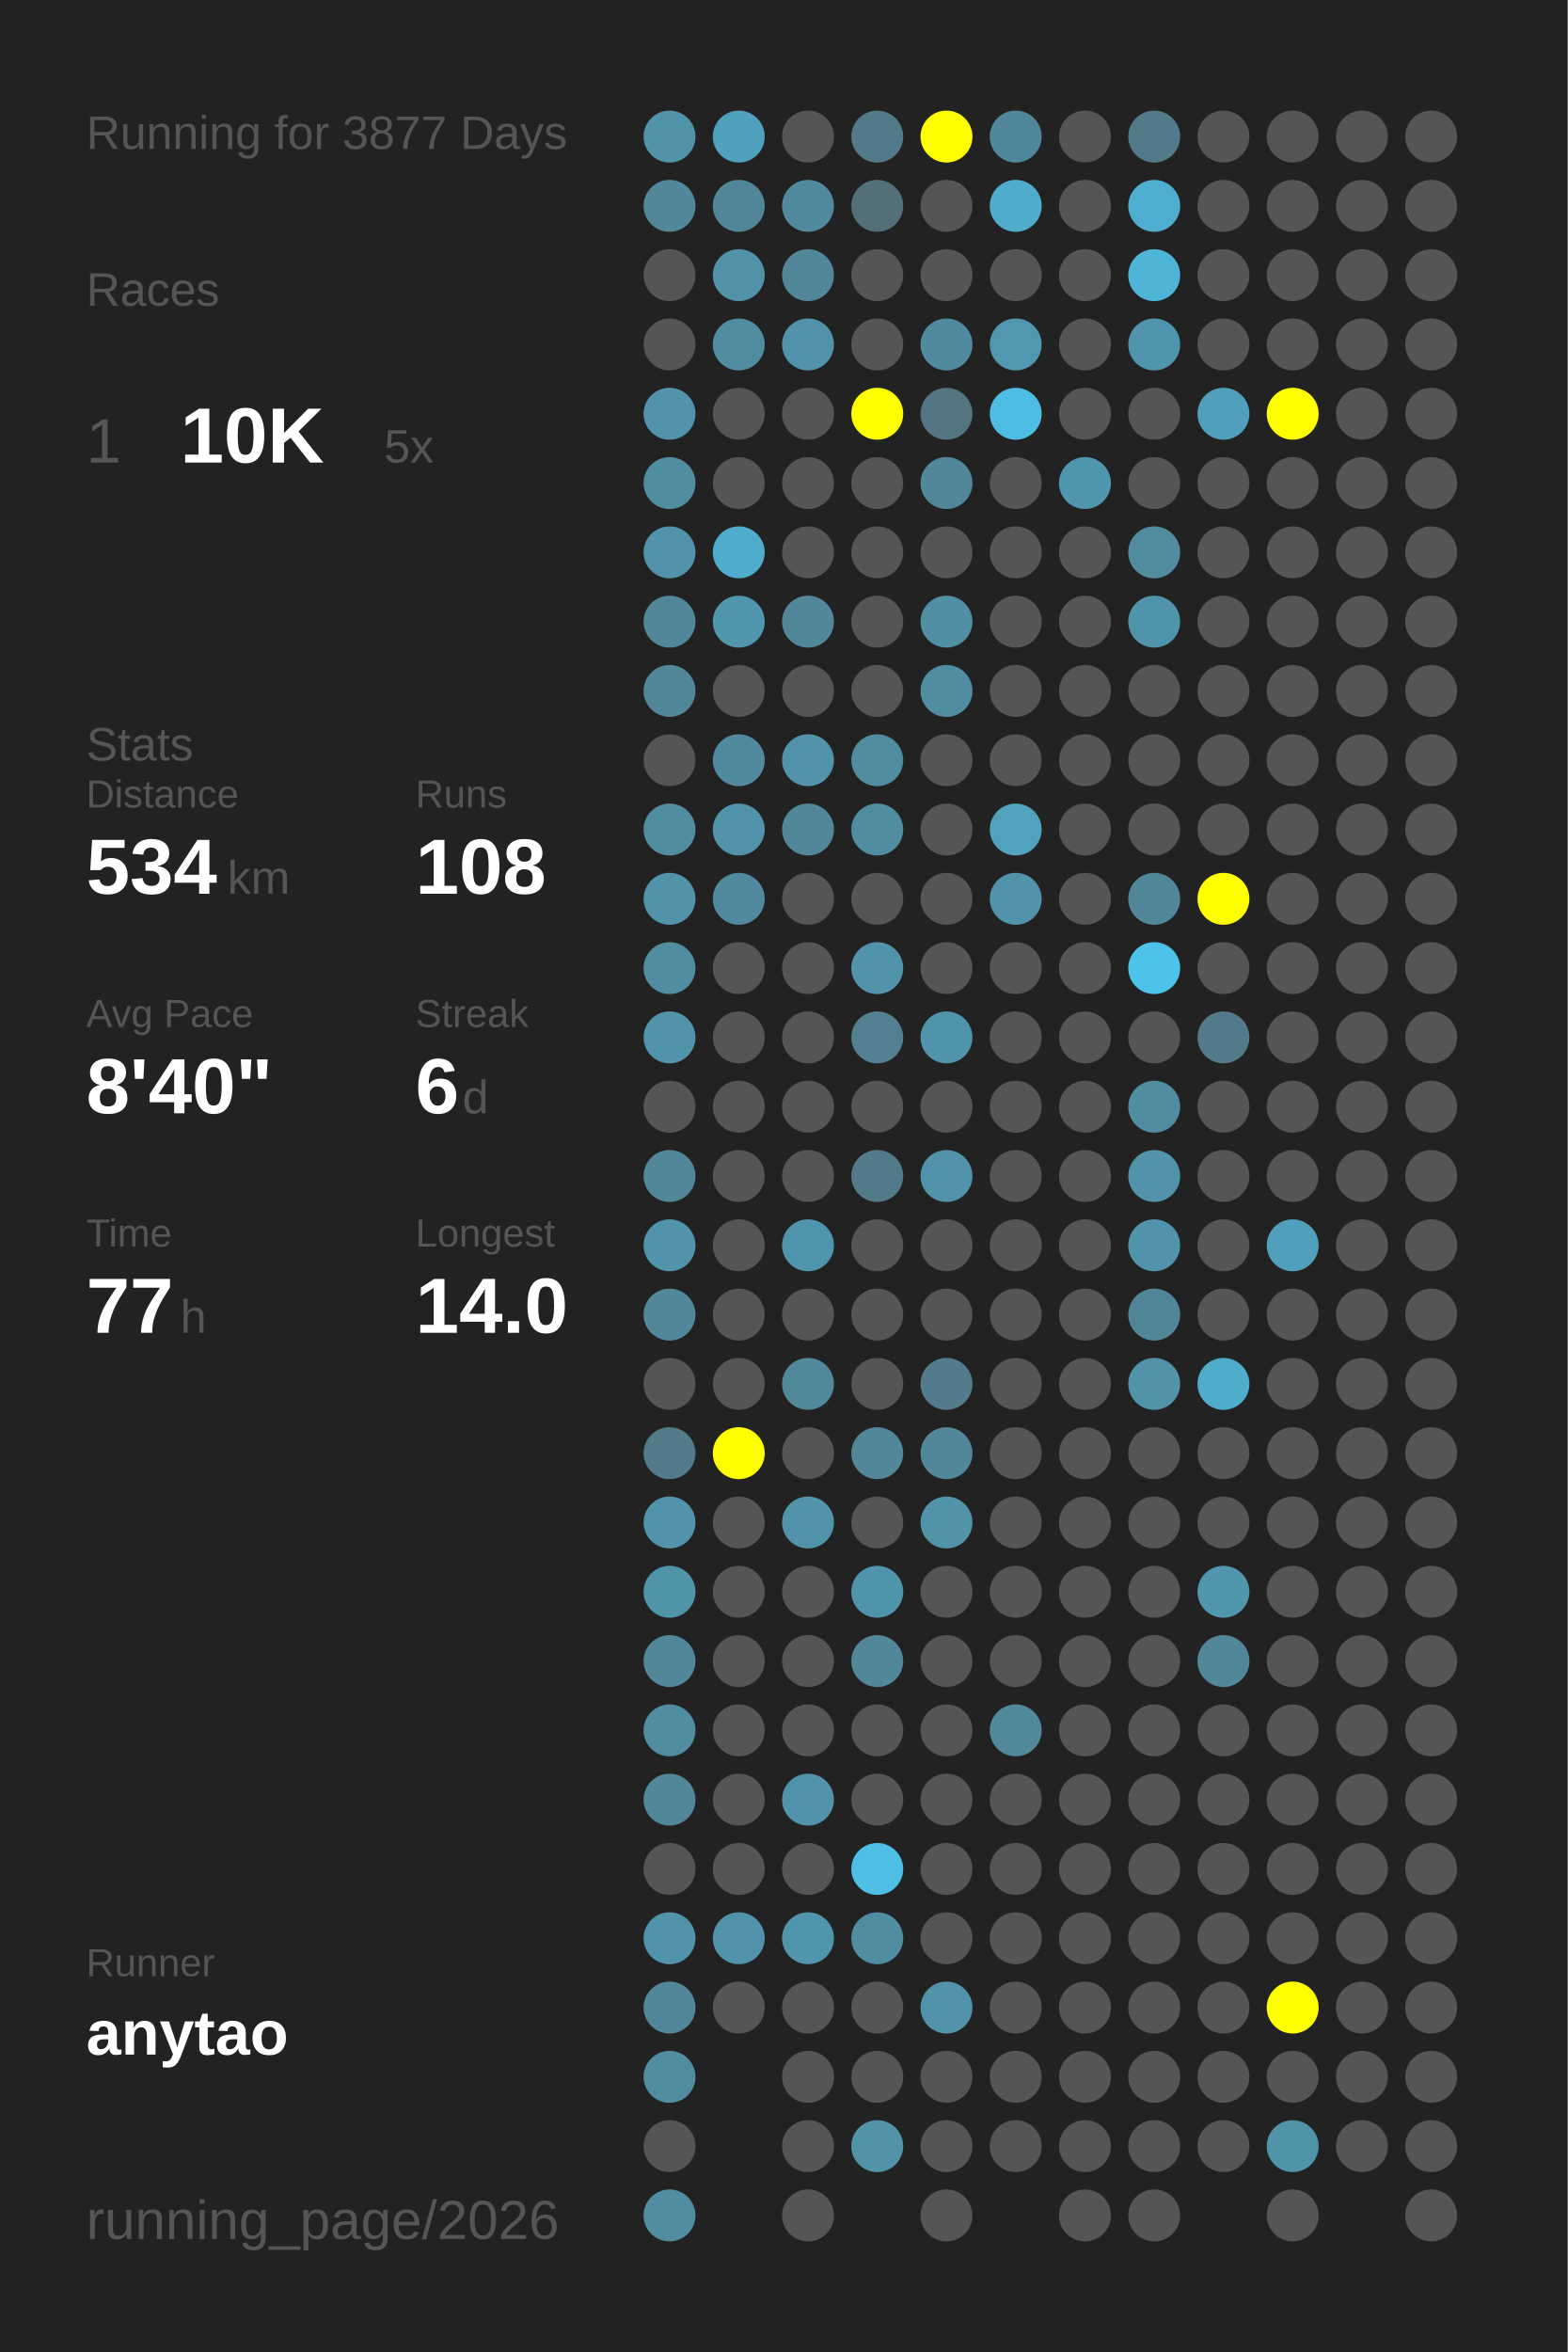
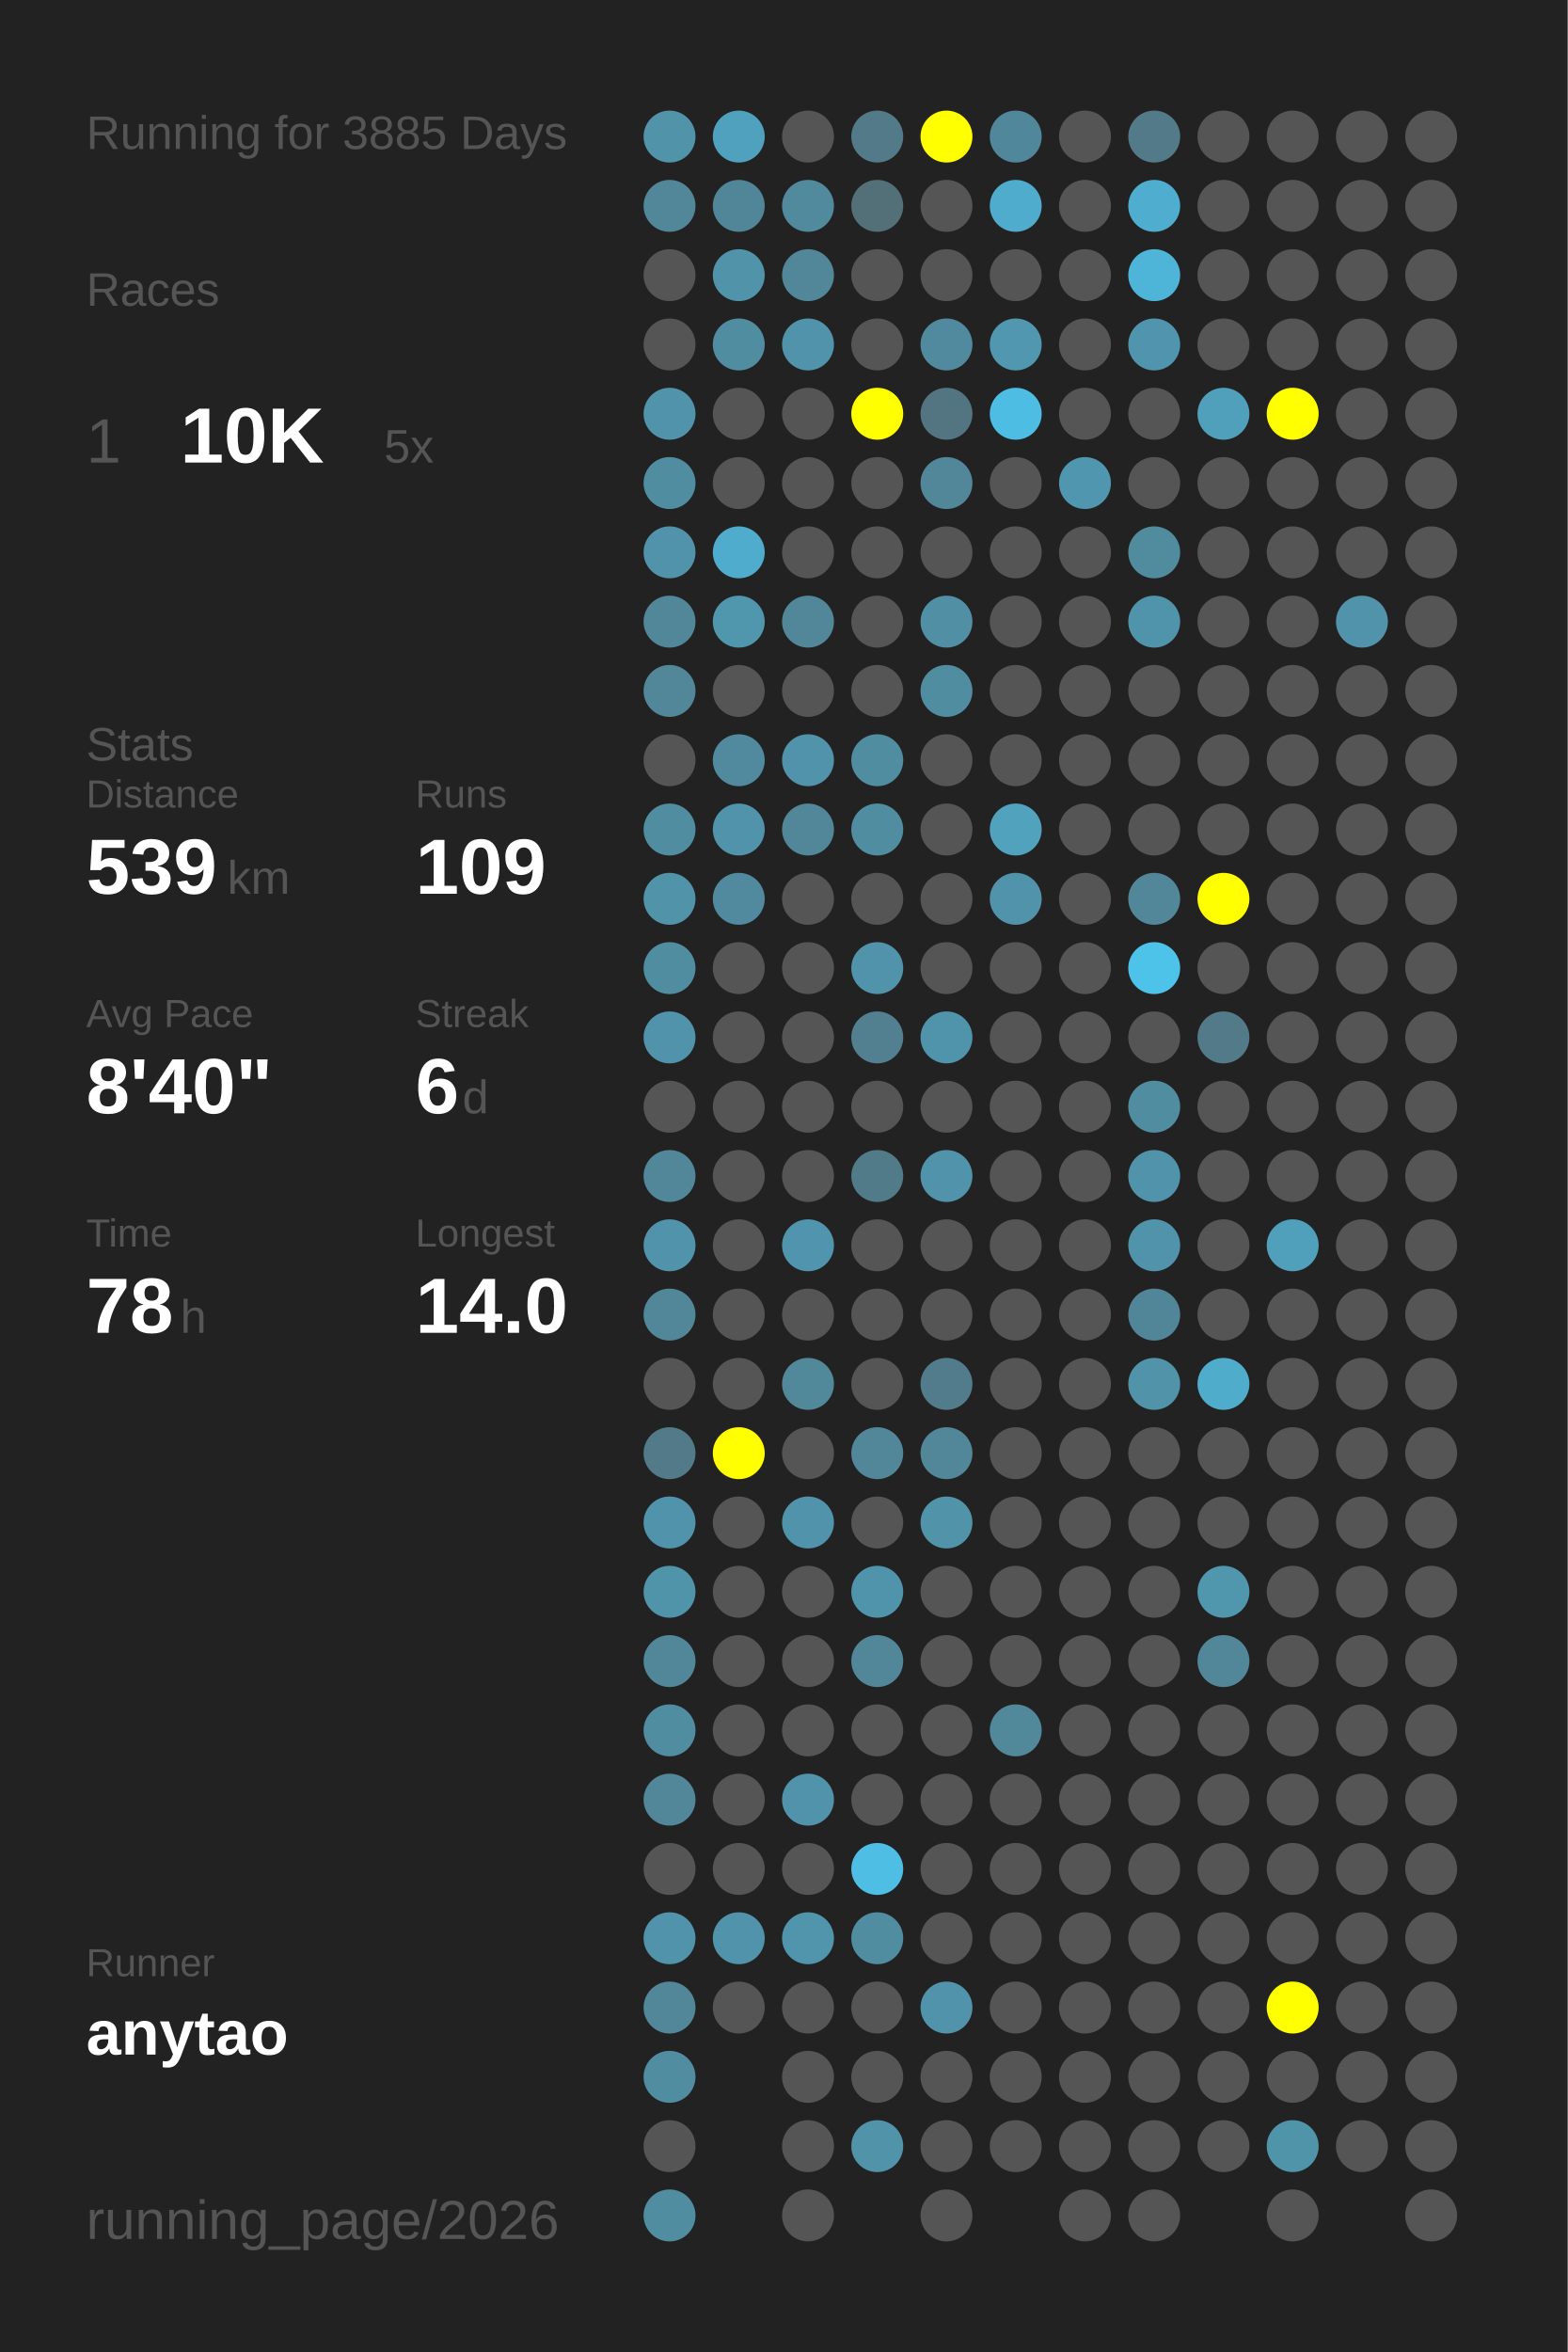
<svg xmlns="http://www.w3.org/2000/svg" baseProfile="full" height="300mm" version="1.1" viewBox="0,0,200,300" width="200mm">
  <defs />
  <rect fill="#222222" height="300" width="200" x="0" y="0" />
-   <text fill="#555555" style="font-size:6px; font-family:Arial;" x="11" y="19">Running for 3877 Days</text>
+   <text fill="#555555" style="font-size:6px; font-family:Arial;" x="11" y="19">Running for 3885 Days</text>
  <text fill="#555555" style="font-size:6px; font-family:Arial;" x="11" y="39">Races</text>
  <text fill="#555555" style="font-size:8px; font-family:Arial;" x="11" y="59">1</text>
  <text fill="#FFFFFF" style="font-size:10px; font-family:Arial; font-weight:bold;" x="23" y="59">10K</text>
  <text fill="#555555" style="font-size:6px; font-family:Arial;" x="49" y="59">5x</text>
  <text fill="#555555" style="font-size:6px; font-family:Arial;" x="11" y="97">Stats</text>
  <text fill="#555555" style="font-size:5px; font-family:Arial;" x="11" y="103">Distance</text>
-   <text fill="#FFFFFF" style="font-size:10px; font-family:Arial; font-weight:bold;" x="11" y="114">534</text>
+   <text fill="#FFFFFF" style="font-size:10px; font-family:Arial; font-weight:bold;" x="11" y="114">539</text>
  <text fill="#555555" style="font-size:6px; font-family:Arial;" x="29" y="114">km</text>
  <text fill="#555555" style="font-size:5px; font-family:Arial;" x="53" y="103">Runs</text>
-   <text fill="#FFFFFF" style="font-size:10px; font-family:Arial; font-weight:bold;" x="53" y="114">108</text>
+   <text fill="#FFFFFF" style="font-size:10px; font-family:Arial; font-weight:bold;" x="53" y="114">109</text>
  <text fill="#555555" style="font-size:5px; font-family:Arial;" x="11" y="131">Avg Pace</text>
  <text fill="#FFFFFF" style="font-size:10px; font-family:Arial; font-weight:bold;" x="11" y="142">8'40"</text>
  <text fill="#555555" style="font-size:5px; font-family:Arial;" x="53" y="131">Streak</text>
  <text fill="#FFFFFF" style="font-size:10px; font-family:Arial; font-weight:bold;" x="53" y="142">6</text>
  <text fill="#555555" style="font-size:6px; font-family:Arial;" x="59" y="142">d</text>
  <text fill="#555555" style="font-size:5px; font-family:Arial;" x="11" y="159">Time</text>
-   <text fill="#FFFFFF" style="font-size:10px; font-family:Arial; font-weight:bold;" x="11" y="170">77</text>
+   <text fill="#FFFFFF" style="font-size:10px; font-family:Arial; font-weight:bold;" x="11" y="170">78</text>
  <text fill="#555555" style="font-size:6px; font-family:Arial;" x="23" y="170">h</text>
  <text fill="#555555" style="font-size:5px; font-family:Arial;" x="53" y="159">Longest</text>
  <text fill="#FFFFFF" style="font-size:10px; font-family:Arial; font-weight:bold;" x="53" y="170">14.0</text>
  <text fill="#555555" style="font-size:5px; font-family:Arial;" x="11" y="252.065">Runner</text>
  <text fill="#FFFFFF" style="font-size:8px; font-family:Arial; font-weight:bold;" x="11" y="262.065">anytao</text>
  <text fill="#555555" style="font-size:7px; font-family:Arial;" x="11" y="285.581">running_page/2026</text>
  <circle cx="85.417" cy="17.419" fill="#5193a9" r="3.312" />
  <circle cx="85.417" cy="26.258" fill="#518799" r="3.312" />
  <circle cx="85.417" cy="35.097" fill="#555555" r="3.312" />
  <circle cx="85.417" cy="43.935" fill="#555555" r="3.312" />
  <circle cx="85.417" cy="52.774" fill="#5093aa" r="3.312" />
  <circle cx="85.417" cy="61.613" fill="#518da1" r="3.312" />
  <circle cx="85.417" cy="70.452" fill="#5093aa" r="3.312" />
  <circle cx="85.417" cy="79.29" fill="#518799" r="3.312" />
  <circle cx="85.417" cy="88.129" fill="#518799" r="3.312" />
  <circle cx="85.417" cy="96.968" fill="#555555" r="3.312" />
  <circle cx="85.417" cy="105.806" fill="#518da1" r="3.312" />
  <circle cx="85.417" cy="114.645" fill="#5193a9" r="3.312" />
  <circle cx="85.417" cy="123.484" fill="#518da1" r="3.312" />
  <circle cx="85.417" cy="132.323" fill="#5093aa" r="3.312" />
  <circle cx="85.417" cy="141.161" fill="#555555" r="3.312" />
  <circle cx="85.417" cy="150" fill="#518799" r="3.312" />
  <circle cx="85.417" cy="158.839" fill="#5093aa" r="3.312" />
  <circle cx="85.417" cy="167.677" fill="#518799" r="3.312" />
  <circle cx="85.417" cy="176.516" fill="#555555" r="3.312" />
  <circle cx="85.417" cy="185.355" fill="#527a88" r="3.312" />
  <circle cx="85.417" cy="194.194" fill="#5093aa" r="3.312" />
  <circle cx="85.417" cy="203.032" fill="#5094aa" r="3.312" />
  <circle cx="85.417" cy="211.871" fill="#518799" r="3.312" />
  <circle cx="85.417" cy="220.71" fill="#518da1" r="3.312" />
  <circle cx="85.417" cy="229.548" fill="#518799" r="3.312" />
  <circle cx="85.417" cy="238.387" fill="#555555" r="3.312" />
  <circle cx="85.417" cy="247.226" fill="#5093aa" r="3.312" />
  <circle cx="85.417" cy="256.065" fill="#518799" r="3.312" />
  <circle cx="85.417" cy="264.903" fill="#518da1" r="3.312" />
  <circle cx="85.417" cy="273.742" fill="#555555" r="3.312" />
  <circle cx="85.417" cy="282.581" fill="#518da1" r="3.312" />
  <circle cx="94.25" cy="17.419" fill="#50a1bd" r="3.312" />
  <circle cx="94.25" cy="26.258" fill="#518698" r="3.312" />
  <circle cx="94.25" cy="35.097" fill="#5193a9" r="3.312" />
  <circle cx="94.25" cy="43.935" fill="#518da1" r="3.312" />
  <circle cx="94.25" cy="52.774" fill="#555555" r="3.312" />
  <circle cx="94.25" cy="61.613" fill="#555555" r="3.312" />
  <circle cx="94.25" cy="70.452" fill="#4faccc" r="3.312" />
  <circle cx="94.25" cy="79.29" fill="#5096ad" r="3.312" />
  <circle cx="94.25" cy="88.129" fill="#555555" r="3.312" />
  <circle cx="94.25" cy="96.968" fill="#518a9e" r="3.312" />
  <circle cx="94.25" cy="105.806" fill="#5093aa" r="3.312" />
  <circle cx="94.25" cy="114.645" fill="#518a9e" r="3.312" />
  <circle cx="94.25" cy="123.484" fill="#555555" r="3.312" />
  <circle cx="94.25" cy="132.323" fill="#555555" r="3.312" />
  <circle cx="94.25" cy="141.161" fill="#555555" r="3.312" />
  <circle cx="94.25" cy="150" fill="#555555" r="3.312" />
  <circle cx="94.25" cy="158.839" fill="#555555" r="3.312" />
  <circle cx="94.25" cy="167.677" fill="#555555" r="3.312" />
  <circle cx="94.25" cy="176.516" fill="#555555" r="3.312" />
  <circle cx="94.25" cy="185.355" fill="#FFFF00" r="3.312" />
  <circle cx="94.25" cy="194.194" fill="#555555" r="3.312" />
  <circle cx="94.25" cy="203.032" fill="#555555" r="3.312" />
  <circle cx="94.25" cy="211.871" fill="#555555" r="3.312" />
  <circle cx="94.25" cy="220.71" fill="#555555" r="3.312" />
  <circle cx="94.25" cy="229.548" fill="#555555" r="3.312" />
  <circle cx="94.25" cy="238.387" fill="#555555" r="3.312" />
  <circle cx="94.25" cy="247.226" fill="#5093aa" r="3.312" />
  <circle cx="94.25" cy="256.065" fill="#555555" r="3.312" />
  <circle cx="103.083" cy="17.419" fill="#555555" r="3.312" />
  <circle cx="103.083" cy="26.258" fill="#518a9d" r="3.312" />
  <circle cx="103.083" cy="35.097" fill="#518799" r="3.312" />
  <circle cx="103.083" cy="43.935" fill="#5093aa" r="3.312" />
  <circle cx="103.083" cy="52.774" fill="#555555" r="3.312" />
  <circle cx="103.083" cy="61.613" fill="#555555" r="3.312" />
  <circle cx="103.083" cy="70.452" fill="#555555" r="3.312" />
  <circle cx="103.083" cy="79.29" fill="#518799" r="3.312" />
  <circle cx="103.083" cy="88.129" fill="#555555" r="3.312" />
  <circle cx="103.083" cy="96.968" fill="#5093aa" r="3.312" />
  <circle cx="103.083" cy="105.806" fill="#518799" r="3.312" />
  <circle cx="103.083" cy="114.645" fill="#555555" r="3.312" />
  <circle cx="103.083" cy="123.484" fill="#555555" r="3.312" />
  <circle cx="103.083" cy="132.323" fill="#555555" r="3.312" />
  <circle cx="103.083" cy="141.161" fill="#555555" r="3.312" />
  <circle cx="103.083" cy="150" fill="#555555" r="3.312" />
  <circle cx="103.083" cy="158.839" fill="#5095ad" r="3.312" />
  <circle cx="103.083" cy="167.677" fill="#555555" r="3.312" />
  <circle cx="103.083" cy="176.516" fill="#51889a" r="3.312" />
  <circle cx="103.083" cy="185.355" fill="#555555" r="3.312" />
  <circle cx="103.083" cy="194.194" fill="#5093aa" r="3.312" />
  <circle cx="103.083" cy="203.032" fill="#555555" r="3.312" />
  <circle cx="103.083" cy="211.871" fill="#555555" r="3.312" />
  <circle cx="103.083" cy="220.71" fill="#555555" r="3.312" />
  <circle cx="103.083" cy="229.548" fill="#5093aa" r="3.312" />
  <circle cx="103.083" cy="238.387" fill="#555555" r="3.312" />
  <circle cx="103.083" cy="247.226" fill="#5095ac" r="3.312" />
  <circle cx="103.083" cy="256.065" fill="#555555" r="3.312" />
  <circle cx="103.083" cy="264.903" fill="#555555" r="3.312" />
  <circle cx="103.083" cy="273.742" fill="#555555" r="3.312" />
  <circle cx="103.083" cy="282.581" fill="#555555" r="3.312" />
  <circle cx="111.917" cy="17.419" fill="#527a88" r="3.312" />
  <circle cx="111.917" cy="26.258" fill="#536f78" r="3.312" />
  <circle cx="111.917" cy="35.097" fill="#555555" r="3.312" />
  <circle cx="111.917" cy="43.935" fill="#555555" r="3.312" />
  <circle cx="111.917" cy="52.774" fill="#FFFF00" r="3.312" />
  <circle cx="111.917" cy="61.613" fill="#555555" r="3.312" />
  <circle cx="111.917" cy="70.452" fill="#555555" r="3.312" />
  <circle cx="111.917" cy="79.29" fill="#555555" r="3.312" />
  <circle cx="111.917" cy="88.129" fill="#555555" r="3.312" />
  <circle cx="111.917" cy="96.968" fill="#518da1" r="3.312" />
  <circle cx="111.917" cy="105.806" fill="#518da1" r="3.312" />
  <circle cx="111.917" cy="114.645" fill="#555555" r="3.312" />
  <circle cx="111.917" cy="123.484" fill="#5093aa" r="3.312" />
  <circle cx="111.917" cy="132.323" fill="#528090" r="3.312" />
  <circle cx="111.917" cy="141.161" fill="#555555" r="3.312" />
  <circle cx="111.917" cy="150" fill="#527b89" r="3.312" />
  <circle cx="111.917" cy="158.839" fill="#555555" r="3.312" />
  <circle cx="111.917" cy="167.677" fill="#555555" r="3.312" />
  <circle cx="111.917" cy="176.516" fill="#555555" r="3.312" />
  <circle cx="111.917" cy="185.355" fill="#518799" r="3.312" />
  <circle cx="111.917" cy="194.194" fill="#555555" r="3.312" />
  <circle cx="111.917" cy="203.032" fill="#5094ab" r="3.312" />
  <circle cx="111.917" cy="211.871" fill="#518799" r="3.312" />
  <circle cx="111.917" cy="220.71" fill="#555555" r="3.312" />
  <circle cx="111.917" cy="229.548" fill="#555555" r="3.312" />
  <circle cx="111.917" cy="238.387" fill="#4ebee4" r="3.312" />
  <circle cx="111.917" cy="247.226" fill="#518da1" r="3.312" />
  <circle cx="111.917" cy="256.065" fill="#555555" r="3.312" />
  <circle cx="111.917" cy="264.903" fill="#555555" r="3.312" />
  <circle cx="111.917" cy="273.742" fill="#5193a9" r="3.312" />
  <circle cx="120.75" cy="17.419" fill="#FFFF00" r="3.312" />
  <circle cx="120.75" cy="26.258" fill="#555555" r="3.312" />
  <circle cx="120.75" cy="35.097" fill="#555555" r="3.312" />
  <circle cx="120.75" cy="43.935" fill="#518a9e" r="3.312" />
  <circle cx="120.75" cy="52.774" fill="#527581" r="3.312" />
  <circle cx="120.75" cy="61.613" fill="#518799" r="3.312" />
  <circle cx="120.75" cy="70.452" fill="#555555" r="3.312" />
  <circle cx="120.75" cy="79.29" fill="#518fa4" r="3.312" />
  <circle cx="120.75" cy="88.129" fill="#518da1" r="3.312" />
  <circle cx="120.75" cy="96.968" fill="#555555" r="3.312" />
  <circle cx="120.75" cy="105.806" fill="#555555" r="3.312" />
  <circle cx="120.75" cy="114.645" fill="#555555" r="3.312" />
  <circle cx="120.75" cy="123.484" fill="#555555" r="3.312" />
  <circle cx="120.75" cy="132.323" fill="#5094ab" r="3.312" />
  <circle cx="120.75" cy="141.161" fill="#555555" r="3.312" />
  <circle cx="120.75" cy="150" fill="#5093aa" r="3.312" />
  <circle cx="120.75" cy="158.839" fill="#555555" r="3.312" />
  <circle cx="120.75" cy="167.677" fill="#555555" r="3.312" />
  <circle cx="120.75" cy="176.516" fill="#527c8b" r="3.312" />
  <circle cx="120.75" cy="185.355" fill="#518799" r="3.312" />
  <circle cx="120.75" cy="194.194" fill="#5193a9" r="3.312" />
  <circle cx="120.75" cy="203.032" fill="#555555" r="3.312" />
  <circle cx="120.75" cy="211.871" fill="#555555" r="3.312" />
  <circle cx="120.75" cy="220.71" fill="#555555" r="3.312" />
  <circle cx="120.75" cy="229.548" fill="#555555" r="3.312" />
  <circle cx="120.75" cy="238.387" fill="#555555" r="3.312" />
  <circle cx="120.75" cy="247.226" fill="#555555" r="3.312" />
  <circle cx="120.75" cy="256.065" fill="#5093aa" r="3.312" />
  <circle cx="120.75" cy="264.903" fill="#555555" r="3.312" />
  <circle cx="120.75" cy="273.742" fill="#555555" r="3.312" />
  <circle cx="120.75" cy="282.581" fill="#555555" r="3.312" />
  <circle cx="129.583" cy="17.419" fill="#51879a" r="3.312" />
  <circle cx="129.583" cy="26.258" fill="#4faccc" r="3.312" />
  <circle cx="129.583" cy="35.097" fill="#555555" r="3.312" />
  <circle cx="129.583" cy="43.935" fill="#5097af" r="3.312" />
  <circle cx="129.583" cy="52.774" fill="#4ebde3" r="3.312" />
  <circle cx="129.583" cy="61.613" fill="#555555" r="3.312" />
  <circle cx="129.583" cy="70.452" fill="#555555" r="3.312" />
  <circle cx="129.583" cy="79.29" fill="#555555" r="3.312" />
  <circle cx="129.583" cy="88.129" fill="#555555" r="3.312" />
  <circle cx="129.583" cy="96.968" fill="#555555" r="3.312" />
  <circle cx="129.583" cy="105.806" fill="#50a2bd" r="3.312" />
  <circle cx="129.583" cy="114.645" fill="#5093aa" r="3.312" />
  <circle cx="129.583" cy="123.484" fill="#555555" r="3.312" />
  <circle cx="129.583" cy="132.323" fill="#555555" r="3.312" />
  <circle cx="129.583" cy="141.161" fill="#555555" r="3.312" />
  <circle cx="129.583" cy="150" fill="#555555" r="3.312" />
  <circle cx="129.583" cy="158.839" fill="#555555" r="3.312" />
  <circle cx="129.583" cy="167.677" fill="#555555" r="3.312" />
  <circle cx="129.583" cy="176.516" fill="#555555" r="3.312" />
  <circle cx="129.583" cy="185.355" fill="#555555" r="3.312" />
  <circle cx="129.583" cy="194.194" fill="#555555" r="3.312" />
  <circle cx="129.583" cy="203.032" fill="#555555" r="3.312" />
  <circle cx="129.583" cy="211.871" fill="#555555" r="3.312" />
  <circle cx="129.583" cy="220.71" fill="#51889a" r="3.312" />
  <circle cx="129.583" cy="229.548" fill="#555555" r="3.312" />
  <circle cx="129.583" cy="238.387" fill="#555555" r="3.312" />
  <circle cx="129.583" cy="247.226" fill="#555555" r="3.312" />
  <circle cx="129.583" cy="256.065" fill="#555555" r="3.312" />
  <circle cx="129.583" cy="264.903" fill="#555555" r="3.312" />
  <circle cx="129.583" cy="273.742" fill="#555555" r="3.312" />
  <circle cx="138.417" cy="17.419" fill="#555555" r="3.312" />
  <circle cx="138.417" cy="26.258" fill="#555555" r="3.312" />
  <circle cx="138.417" cy="35.097" fill="#555555" r="3.312" />
  <circle cx="138.417" cy="43.935" fill="#555555" r="3.312" />
  <circle cx="138.417" cy="52.774" fill="#555555" r="3.312" />
  <circle cx="138.417" cy="61.613" fill="#5096ae" r="3.312" />
  <circle cx="138.417" cy="70.452" fill="#555555" r="3.312" />
  <circle cx="138.417" cy="79.29" fill="#555555" r="3.312" />
  <circle cx="138.417" cy="88.129" fill="#555555" r="3.312" />
  <circle cx="138.417" cy="96.968" fill="#555555" r="3.312" />
  <circle cx="138.417" cy="105.806" fill="#555555" r="3.312" />
  <circle cx="138.417" cy="114.645" fill="#555555" r="3.312" />
  <circle cx="138.417" cy="123.484" fill="#555555" r="3.312" />
  <circle cx="138.417" cy="132.323" fill="#555555" r="3.312" />
  <circle cx="138.417" cy="141.161" fill="#555555" r="3.312" />
  <circle cx="138.417" cy="150" fill="#555555" r="3.312" />
  <circle cx="138.417" cy="158.839" fill="#555555" r="3.312" />
  <circle cx="138.417" cy="167.677" fill="#555555" r="3.312" />
  <circle cx="138.417" cy="176.516" fill="#555555" r="3.312" />
  <circle cx="138.417" cy="185.355" fill="#555555" r="3.312" />
  <circle cx="138.417" cy="194.194" fill="#555555" r="3.312" />
  <circle cx="138.417" cy="203.032" fill="#555555" r="3.312" />
  <circle cx="138.417" cy="211.871" fill="#555555" r="3.312" />
  <circle cx="138.417" cy="220.71" fill="#555555" r="3.312" />
  <circle cx="138.417" cy="229.548" fill="#555555" r="3.312" />
  <circle cx="138.417" cy="238.387" fill="#555555" r="3.312" />
  <circle cx="138.417" cy="247.226" fill="#555555" r="3.312" />
  <circle cx="138.417" cy="256.065" fill="#555555" r="3.312" />
  <circle cx="138.417" cy="264.903" fill="#555555" r="3.312" />
  <circle cx="138.417" cy="273.742" fill="#555555" r="3.312" />
  <circle cx="138.417" cy="282.581" fill="#555555" r="3.312" />
  <circle cx="147.25" cy="17.419" fill="#527a88" r="3.312" />
  <circle cx="147.25" cy="26.258" fill="#4faecf" r="3.312" />
  <circle cx="147.25" cy="35.097" fill="#4eb5d8" r="3.312" />
  <circle cx="147.25" cy="43.935" fill="#5095ad" r="3.312" />
  <circle cx="147.25" cy="52.774" fill="#555555" r="3.312" />
  <circle cx="147.25" cy="61.613" fill="#555555" r="3.312" />
  <circle cx="147.25" cy="70.452" fill="#518b9e" r="3.312" />
  <circle cx="147.25" cy="79.29" fill="#5094ab" r="3.312" />
  <circle cx="147.25" cy="88.129" fill="#555555" r="3.312" />
  <circle cx="147.25" cy="96.968" fill="#555555" r="3.312" />
  <circle cx="147.25" cy="105.806" fill="#555555" r="3.312" />
  <circle cx="147.25" cy="114.645" fill="#518799" r="3.312" />
  <circle cx="147.25" cy="123.484" fill="#4dc3ea" r="3.312" />
  <circle cx="147.25" cy="132.323" fill="#555555" r="3.312" />
  <circle cx="147.25" cy="141.161" fill="#518da1" r="3.312" />
  <circle cx="147.25" cy="150" fill="#5093aa" r="3.312" />
  <circle cx="147.25" cy="158.839" fill="#5093aa" r="3.312" />
  <circle cx="147.25" cy="167.677" fill="#518698" r="3.312" />
  <circle cx="147.25" cy="176.516" fill="#5193a9" r="3.312" />
  <circle cx="147.25" cy="185.355" fill="#555555" r="3.312" />
  <circle cx="147.25" cy="194.194" fill="#555555" r="3.312" />
  <circle cx="147.25" cy="203.032" fill="#555555" r="3.312" />
  <circle cx="147.25" cy="211.871" fill="#555555" r="3.312" />
  <circle cx="147.25" cy="220.71" fill="#555555" r="3.312" />
  <circle cx="147.25" cy="229.548" fill="#555555" r="3.312" />
  <circle cx="147.25" cy="238.387" fill="#555555" r="3.312" />
  <circle cx="147.25" cy="247.226" fill="#555555" r="3.312" />
  <circle cx="147.25" cy="256.065" fill="#555555" r="3.312" />
  <circle cx="147.25" cy="264.903" fill="#555555" r="3.312" />
  <circle cx="147.25" cy="273.742" fill="#555555" r="3.312" />
  <circle cx="147.25" cy="282.581" fill="#555555" r="3.312" />
  <circle cx="156.083" cy="17.419" fill="#555555" r="3.312" />
  <circle cx="156.083" cy="26.258" fill="#555555" r="3.312" />
  <circle cx="156.083" cy="35.097" fill="#555555" r="3.312" />
  <circle cx="156.083" cy="43.935" fill="#555555" r="3.312" />
  <circle cx="156.083" cy="52.774" fill="#50a0bb" r="3.312" />
  <circle cx="156.083" cy="61.613" fill="#555555" r="3.312" />
  <circle cx="156.083" cy="70.452" fill="#555555" r="3.312" />
  <circle cx="156.083" cy="79.29" fill="#555555" r="3.312" />
  <circle cx="156.083" cy="88.129" fill="#555555" r="3.312" />
  <circle cx="156.083" cy="96.968" fill="#555555" r="3.312" />
  <circle cx="156.083" cy="105.806" fill="#555555" r="3.312" />
  <circle cx="156.083" cy="114.645" fill="#FFFF00" r="3.312" />
  <circle cx="156.083" cy="123.484" fill="#555555" r="3.312" />
  <circle cx="156.083" cy="132.323" fill="#527a88" r="3.312" />
  <circle cx="156.083" cy="141.161" fill="#555555" r="3.312" />
  <circle cx="156.083" cy="150" fill="#555555" r="3.312" />
  <circle cx="156.083" cy="158.839" fill="#555555" r="3.312" />
  <circle cx="156.083" cy="167.677" fill="#555555" r="3.312" />
  <circle cx="156.083" cy="176.516" fill="#4faccb" r="3.312" />
  <circle cx="156.083" cy="185.355" fill="#555555" r="3.312" />
  <circle cx="156.083" cy="194.194" fill="#555555" r="3.312" />
  <circle cx="156.083" cy="203.032" fill="#5096ad" r="3.312" />
  <circle cx="156.083" cy="211.871" fill="#518799" r="3.312" />
  <circle cx="156.083" cy="220.71" fill="#555555" r="3.312" />
  <circle cx="156.083" cy="229.548" fill="#555555" r="3.312" />
  <circle cx="156.083" cy="238.387" fill="#555555" r="3.312" />
  <circle cx="156.083" cy="247.226" fill="#555555" r="3.312" />
  <circle cx="156.083" cy="256.065" fill="#555555" r="3.312" />
  <circle cx="156.083" cy="264.903" fill="#555555" r="3.312" />
  <circle cx="156.083" cy="273.742" fill="#555555" r="3.312" />
  <circle cx="164.917" cy="17.419" fill="#555555" r="3.312" />
  <circle cx="164.917" cy="26.258" fill="#555555" r="3.312" />
  <circle cx="164.917" cy="35.097" fill="#555555" r="3.312" />
  <circle cx="164.917" cy="43.935" fill="#555555" r="3.312" />
  <circle cx="164.917" cy="52.774" fill="#FFFF00" r="3.312" />
  <circle cx="164.917" cy="61.613" fill="#555555" r="3.312" />
  <circle cx="164.917" cy="70.452" fill="#555555" r="3.312" />
  <circle cx="164.917" cy="79.29" fill="#555555" r="3.312" />
  <circle cx="164.917" cy="88.129" fill="#555555" r="3.312" />
  <circle cx="164.917" cy="96.968" fill="#555555" r="3.312" />
  <circle cx="164.917" cy="105.806" fill="#555555" r="3.312" />
  <circle cx="164.917" cy="114.645" fill="#555555" r="3.312" />
  <circle cx="164.917" cy="123.484" fill="#555555" r="3.312" />
  <circle cx="164.917" cy="132.323" fill="#555555" r="3.312" />
  <circle cx="164.917" cy="141.161" fill="#555555" r="3.312" />
  <circle cx="164.917" cy="150" fill="#555555" r="3.312" />
  <circle cx="164.917" cy="158.839" fill="#50a0bb" r="3.312" />
  <circle cx="164.917" cy="167.677" fill="#555555" r="3.312" />
  <circle cx="164.917" cy="176.516" fill="#555555" r="3.312" />
  <circle cx="164.917" cy="185.355" fill="#555555" r="3.312" />
  <circle cx="164.917" cy="194.194" fill="#555555" r="3.312" />
  <circle cx="164.917" cy="203.032" fill="#555555" r="3.312" />
  <circle cx="164.917" cy="211.871" fill="#555555" r="3.312" />
  <circle cx="164.917" cy="220.71" fill="#555555" r="3.312" />
  <circle cx="164.917" cy="229.548" fill="#555555" r="3.312" />
  <circle cx="164.917" cy="238.387" fill="#555555" r="3.312" />
  <circle cx="164.917" cy="247.226" fill="#555555" r="3.312" />
  <circle cx="164.917" cy="256.065" fill="#FFFF00" r="3.312" />
  <circle cx="164.917" cy="264.903" fill="#555555" r="3.312" />
  <circle cx="164.917" cy="273.742" fill="#5094aa" r="3.312" />
  <circle cx="164.917" cy="282.581" fill="#555555" r="3.312" />
  <circle cx="173.75" cy="17.419" fill="#555555" r="3.312" />
  <circle cx="173.75" cy="26.258" fill="#555555" r="3.312" />
  <circle cx="173.75" cy="35.097" fill="#555555" r="3.312" />
  <circle cx="173.75" cy="43.935" fill="#555555" r="3.312" />
  <circle cx="173.75" cy="52.774" fill="#555555" r="3.312" />
  <circle cx="173.75" cy="61.613" fill="#555555" r="3.312" />
  <circle cx="173.75" cy="70.452" fill="#555555" r="3.312" />
-   <circle cx="173.75" cy="79.29" fill="#555555" r="3.312" />
+   <circle cx="173.75" cy="79.29" fill="#5093aa" r="3.312" />
  <circle cx="173.75" cy="88.129" fill="#555555" r="3.312" />
  <circle cx="173.75" cy="96.968" fill="#555555" r="3.312" />
  <circle cx="173.75" cy="105.806" fill="#555555" r="3.312" />
  <circle cx="173.75" cy="114.645" fill="#555555" r="3.312" />
  <circle cx="173.75" cy="123.484" fill="#555555" r="3.312" />
  <circle cx="173.75" cy="132.323" fill="#555555" r="3.312" />
  <circle cx="173.75" cy="141.161" fill="#555555" r="3.312" />
  <circle cx="173.75" cy="150" fill="#555555" r="3.312" />
  <circle cx="173.75" cy="158.839" fill="#555555" r="3.312" />
  <circle cx="173.75" cy="167.677" fill="#555555" r="3.312" />
  <circle cx="173.75" cy="176.516" fill="#555555" r="3.312" />
  <circle cx="173.75" cy="185.355" fill="#555555" r="3.312" />
  <circle cx="173.75" cy="194.194" fill="#555555" r="3.312" />
  <circle cx="173.75" cy="203.032" fill="#555555" r="3.312" />
  <circle cx="173.75" cy="211.871" fill="#555555" r="3.312" />
  <circle cx="173.75" cy="220.71" fill="#555555" r="3.312" />
  <circle cx="173.75" cy="229.548" fill="#555555" r="3.312" />
  <circle cx="173.75" cy="238.387" fill="#555555" r="3.312" />
  <circle cx="173.75" cy="247.226" fill="#555555" r="3.312" />
  <circle cx="173.75" cy="256.065" fill="#555555" r="3.312" />
  <circle cx="173.75" cy="264.903" fill="#555555" r="3.312" />
  <circle cx="173.75" cy="273.742" fill="#555555" r="3.312" />
  <circle cx="182.583" cy="17.419" fill="#555555" r="3.312" />
  <circle cx="182.583" cy="26.258" fill="#555555" r="3.312" />
  <circle cx="182.583" cy="35.097" fill="#555555" r="3.312" />
  <circle cx="182.583" cy="43.935" fill="#555555" r="3.312" />
  <circle cx="182.583" cy="52.774" fill="#555555" r="3.312" />
  <circle cx="182.583" cy="61.613" fill="#555555" r="3.312" />
  <circle cx="182.583" cy="70.452" fill="#555555" r="3.312" />
  <circle cx="182.583" cy="79.29" fill="#555555" r="3.312" />
  <circle cx="182.583" cy="88.129" fill="#555555" r="3.312" />
  <circle cx="182.583" cy="96.968" fill="#555555" r="3.312" />
  <circle cx="182.583" cy="105.806" fill="#555555" r="3.312" />
  <circle cx="182.583" cy="114.645" fill="#555555" r="3.312" />
  <circle cx="182.583" cy="123.484" fill="#555555" r="3.312" />
  <circle cx="182.583" cy="132.323" fill="#555555" r="3.312" />
  <circle cx="182.583" cy="141.161" fill="#555555" r="3.312" />
  <circle cx="182.583" cy="150" fill="#555555" r="3.312" />
  <circle cx="182.583" cy="158.839" fill="#555555" r="3.312" />
  <circle cx="182.583" cy="167.677" fill="#555555" r="3.312" />
  <circle cx="182.583" cy="176.516" fill="#555555" r="3.312" />
  <circle cx="182.583" cy="185.355" fill="#555555" r="3.312" />
  <circle cx="182.583" cy="194.194" fill="#555555" r="3.312" />
  <circle cx="182.583" cy="203.032" fill="#555555" r="3.312" />
  <circle cx="182.583" cy="211.871" fill="#555555" r="3.312" />
  <circle cx="182.583" cy="220.71" fill="#555555" r="3.312" />
  <circle cx="182.583" cy="229.548" fill="#555555" r="3.312" />
  <circle cx="182.583" cy="238.387" fill="#555555" r="3.312" />
  <circle cx="182.583" cy="247.226" fill="#555555" r="3.312" />
  <circle cx="182.583" cy="256.065" fill="#555555" r="3.312" />
  <circle cx="182.583" cy="264.903" fill="#555555" r="3.312" />
  <circle cx="182.583" cy="273.742" fill="#555555" r="3.312" />
  <circle cx="182.583" cy="282.581" fill="#555555" r="3.312" />
</svg>
